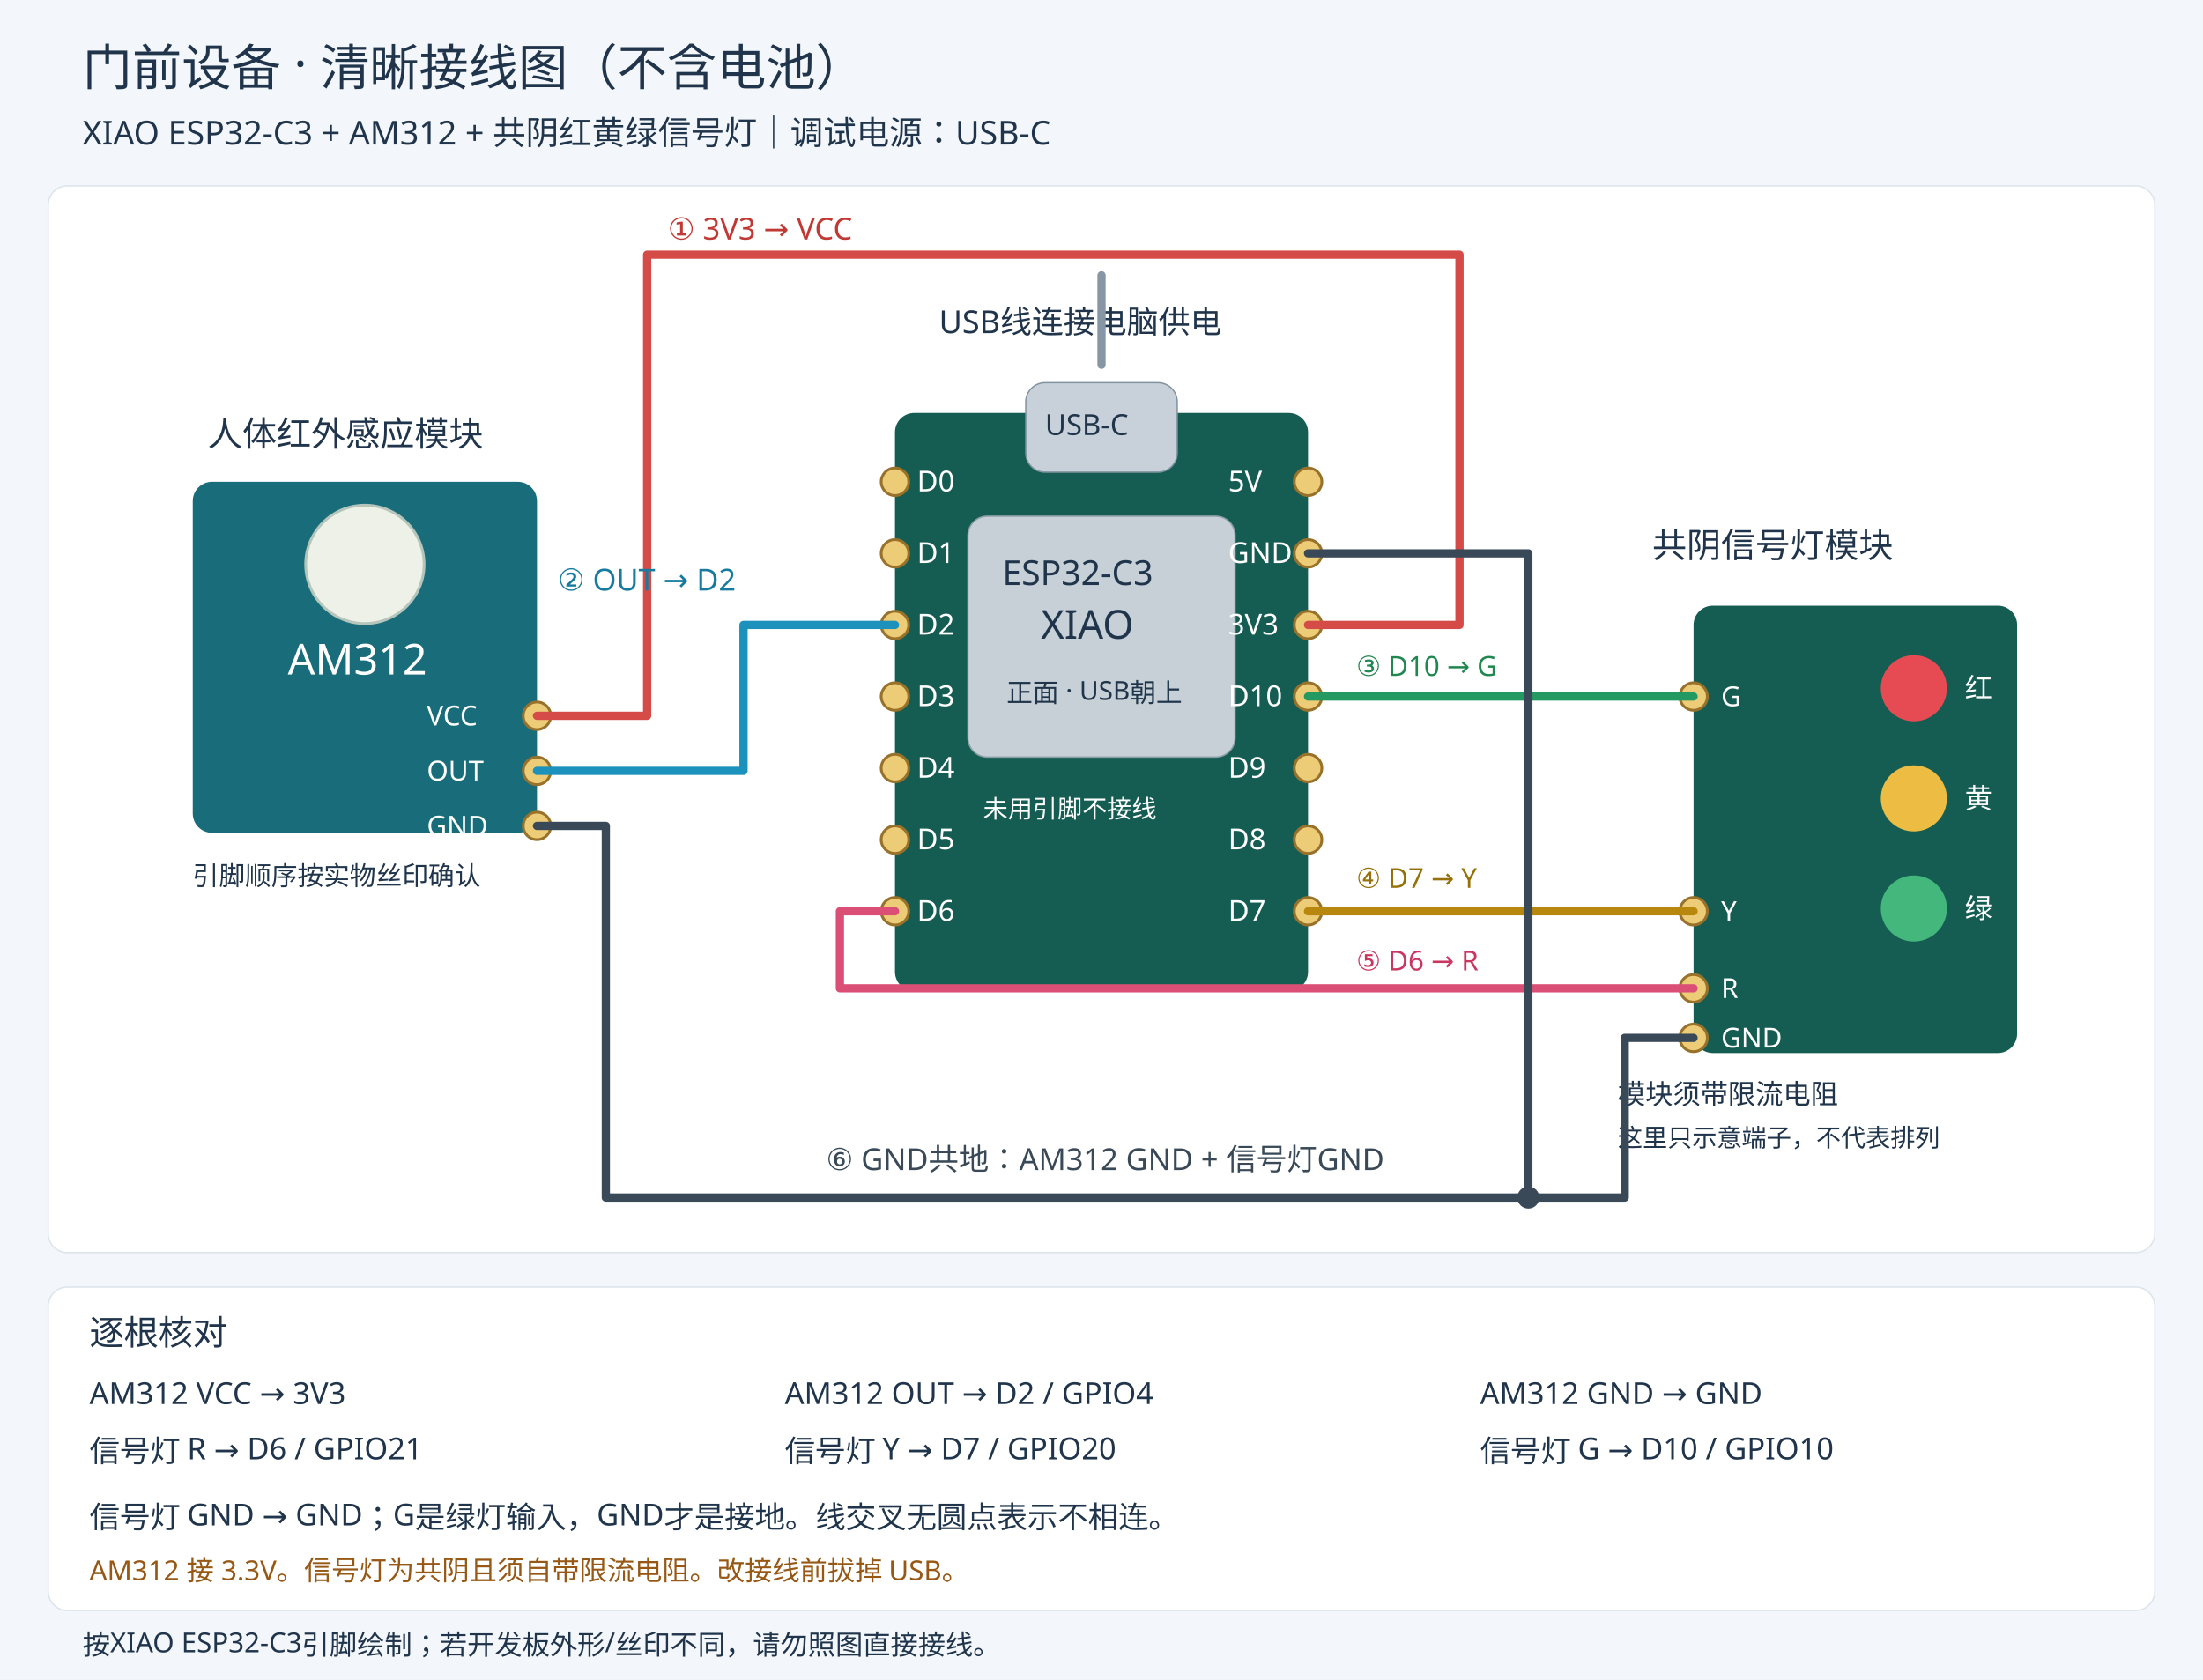
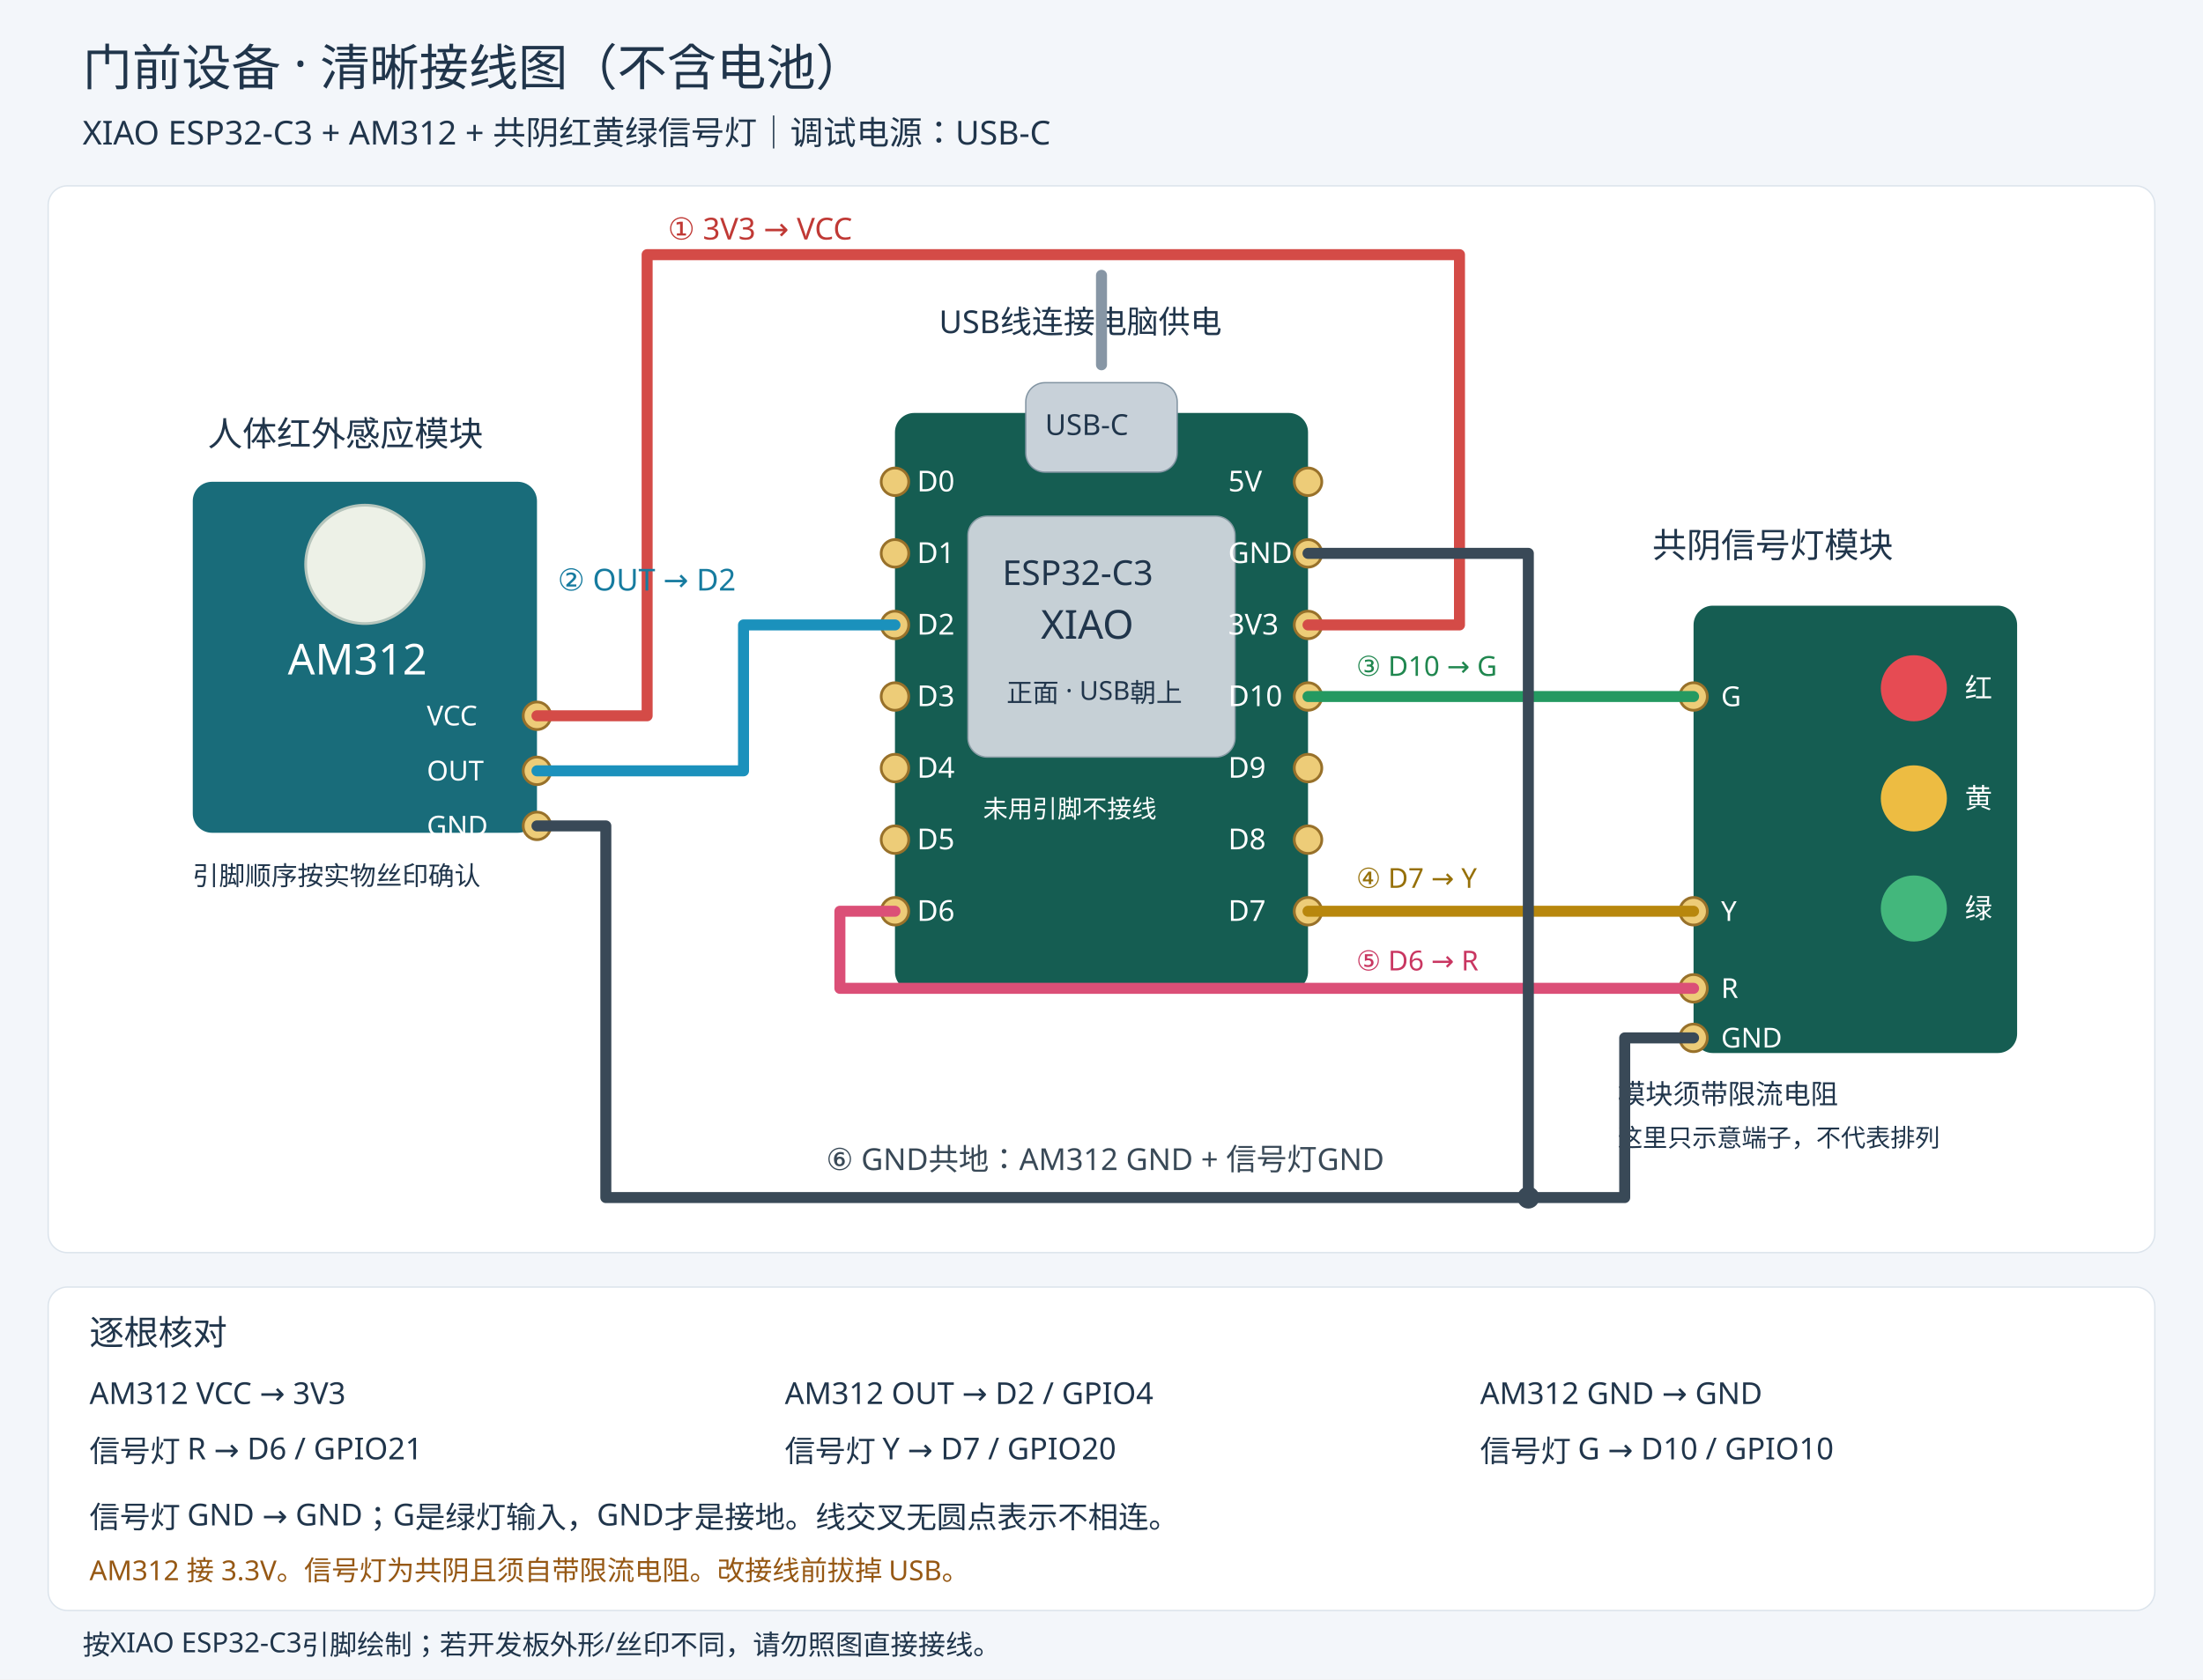
<svg xmlns="http://www.w3.org/2000/svg" width="1600" height="1220" viewBox="0 0 1600 1220">
  <rect width="1600" height="1220" fill="#f3f6fa" />
  <style>text{font-family:"PingFang SC","Microsoft YaHei",sans-serif;fill:#20354b}</style>
  <text x="60" y="62" style="font-size:36px;fill:#20354b">门前设备 · 清晰接线图（不含电池）</text>
  <text x="60" y="105" style="font-size:24px;fill:#20354b">XIAO ESP32-C3 + AM312 + 共阴红黄绿信号灯｜调试电源：USB-C</text>
  <rect x="35" y="135" width="1530" height="775" rx="14" fill="#ffffff" stroke="#dce4ec" />
  <rect x="650" y="300" width="300" height="420" rx="14" fill="#155d52" stroke="none" />
  <rect x="745" y="278" width="110" height="65" rx="14" fill="#c8d1d9" stroke="#8294a2" />
  <text x="759" y="316" style="font-size:21px;fill:#20354b">USB-C</text>
  <text x="682" y="242" style="font-size:23px;fill:#20354b">USB线连接电脑供电</text>
-   <polyline points="800,265 800,200" fill="none" stroke="#8796a5" stroke-width="6" stroke-linecap="round" stroke-linejoin="round" />
+   <polyline points="800,265 800,200" fill="none" stroke="#8796a5" stroke-width="8" stroke-linecap="round" stroke-linejoin="round" />
  <rect x="703" y="375" width="194" height="175" rx="14" fill="#c6d0d6" stroke="#8b9da6" />
  <text x="728" y="425" style="font-size:25px;fill:#20354b">ESP32-C3</text>
  <text x="756" y="464" style="font-size:29px;fill:#20354b">XIAO</text>
  <text x="731" y="510" style="font-size:19px;fill:#20354b">正面 · USB朝上</text>
  <circle cx="650" cy="350" r="10" fill="#edcc78" stroke="#98712a" stroke-width="2" />
  <circle cx="950" cy="350" r="10" fill="#edcc78" stroke="#98712a" stroke-width="2" />
  <text x="666" y="357" style="font-size:21px;fill:#ffffff">D0</text>
  <text x="892" y="357" style="font-size:21px;fill:#ffffff">5V</text>
  <circle cx="650" cy="402" r="10" fill="#edcc78" stroke="#98712a" stroke-width="2" />
  <circle cx="950" cy="402" r="10" fill="#edcc78" stroke="#98712a" stroke-width="2" />
  <text x="666" y="409" style="font-size:21px;fill:#ffffff">D1</text>
  <text x="892" y="409" style="font-size:21px;fill:#ffffff">GND</text>
  <circle cx="650" cy="454" r="10" fill="#edcc78" stroke="#98712a" stroke-width="2" />
  <circle cx="950" cy="454" r="10" fill="#edcc78" stroke="#98712a" stroke-width="2" />
  <text x="666" y="461" style="font-size:21px;fill:#ffffff">D2</text>
  <text x="892" y="461" style="font-size:21px;fill:#ffffff">3V3</text>
  <circle cx="650" cy="506" r="10" fill="#edcc78" stroke="#98712a" stroke-width="2" />
  <circle cx="950" cy="506" r="10" fill="#edcc78" stroke="#98712a" stroke-width="2" />
  <text x="666" y="513" style="font-size:21px;fill:#ffffff">D3</text>
  <text x="892" y="513" style="font-size:21px;fill:#ffffff">D10</text>
  <circle cx="650" cy="558" r="10" fill="#edcc78" stroke="#98712a" stroke-width="2" />
  <circle cx="950" cy="558" r="10" fill="#edcc78" stroke="#98712a" stroke-width="2" />
  <text x="666" y="565" style="font-size:21px;fill:#ffffff">D4</text>
  <text x="892" y="565" style="font-size:21px;fill:#ffffff">D9</text>
  <circle cx="650" cy="610" r="10" fill="#edcc78" stroke="#98712a" stroke-width="2" />
  <circle cx="950" cy="610" r="10" fill="#edcc78" stroke="#98712a" stroke-width="2" />
  <text x="666" y="617" style="font-size:21px;fill:#ffffff">D5</text>
  <text x="892" y="617" style="font-size:21px;fill:#ffffff">D8</text>
  <circle cx="650" cy="662" r="10" fill="#edcc78" stroke="#98712a" stroke-width="2" />
  <circle cx="950" cy="662" r="10" fill="#edcc78" stroke="#98712a" stroke-width="2" />
  <text x="666" y="669" style="font-size:21px;fill:#ffffff">D6</text>
  <text x="892" y="669" style="font-size:21px;fill:#ffffff">D7</text>
  <text x="714" y="594" style="font-size:18px;fill:#ffffff">未用引脚不接线</text>
  <rect x="140" y="350" width="250" height="255" rx="14" fill="#196c7a" stroke="none" />
  <circle cx="265" cy="410" r="43" fill="#edf1e7" stroke="#b6c5bc" stroke-width="2" />
  <text x="209" y="490" style="font-size:31px;fill:#ffffff">AM312</text>
  <text x="151" y="324" style="font-size:25px;fill:#20354b">人体红外感应模块</text>
  <circle cx="390" cy="520" r="10" fill="#edcc78" stroke="#98712a" stroke-width="2" />
  <text x="310" y="527" style="font-size:20px;fill:#ffffff">VCC</text>
  <circle cx="390" cy="560" r="10" fill="#edcc78" stroke="#98712a" stroke-width="2" />
  <text x="310" y="567" style="font-size:20px;fill:#ffffff">OUT</text>
  <circle cx="390" cy="600" r="10" fill="#edcc78" stroke="#98712a" stroke-width="2" />
  <text x="310" y="607" style="font-size:20px;fill:#ffffff">GND</text>
  <text x="140" y="643" style="font-size:19px;fill:#20354b">引脚顺序按实物丝印确认</text>
  <rect x="1230" y="440" width="235" height="325" rx="14" fill="#155d52" stroke="none" />
  <text x="1200" y="405" style="font-size:25px;fill:#20354b">共阴信号灯模块</text>
  <circle cx="1390" cy="500" r="24" fill="#e64b53" />
  <text x="1427" y="507" style="font-size:20px;fill:#ffffff">红</text>
  <circle cx="1390" cy="580" r="24" fill="#edbc42" />
  <text x="1427" y="587" style="font-size:20px;fill:#ffffff">黄</text>
  <circle cx="1390" cy="660" r="24" fill="#43b77c" />
  <text x="1427" y="667" style="font-size:20px;fill:#ffffff">绿</text>
  <circle cx="1230" cy="506" r="10" fill="#edcc78" stroke="#98712a" stroke-width="2" />
  <text x="1250" y="513" style="font-size:20px;fill:#ffffff">G</text>
  <circle cx="1230" cy="662" r="10" fill="#edcc78" stroke="#98712a" stroke-width="2" />
  <text x="1250" y="669" style="font-size:20px;fill:#ffffff">Y</text>
  <circle cx="1230" cy="718" r="10" fill="#edcc78" stroke="#98712a" stroke-width="2" />
  <text x="1250" y="725" style="font-size:20px;fill:#ffffff">R</text>
  <circle cx="1230" cy="754" r="10" fill="#edcc78" stroke="#98712a" stroke-width="2" />
  <text x="1250" y="761" style="font-size:20px;fill:#ffffff">GND</text>
  <text x="1175" y="802" style="font-size:20px;fill:#20354b">模块须带限流电阻</text>
  <text x="1175" y="833" style="font-size:18px;fill:#20354b">这里只示意端子，不代表排列</text>
-   <polyline points="950,454 1060,454 1060,185 470,185 470,520 390,520" fill="none" stroke="#d44b47" stroke-width="6" stroke-linecap="round" stroke-linejoin="round" />
+   <polyline points="950,454 1060,454 1060,185 470,185 470,520 390,520" fill="none" stroke="#d44b47" stroke-width="8" stroke-linecap="round" stroke-linejoin="round" />
  <text x="485" y="174" style="font-size:22px;fill:#c03935">① 3V3 → VCC</text>
-   <polyline points="390,560 540,560 540,454 650,454" fill="none" stroke="#1b91bc" stroke-width="6" stroke-linecap="round" stroke-linejoin="round" />
+   <polyline points="390,560 540,560 540,454 650,454" fill="none" stroke="#1b91bc" stroke-width="8" stroke-linecap="round" stroke-linejoin="round" />
  <text x="405" y="429" style="font-size:22px;fill:#167b9f">② OUT → D2</text>
-   <polyline points="950,506 1230,506" fill="none" stroke="#249961" stroke-width="6" stroke-linecap="round" stroke-linejoin="round" />
+   <polyline points="950,506 1230,506" fill="none" stroke="#249961" stroke-width="8" stroke-linecap="round" stroke-linejoin="round" />
  <text x="985" y="491" style="font-size:20px;fill:#20874f">③ D10 → G</text>
-   <polyline points="950,662 1230,662" fill="none" stroke="#b8870d" stroke-width="6" stroke-linecap="round" stroke-linejoin="round" />
+   <polyline points="950,662 1230,662" fill="none" stroke="#b8870d" stroke-width="8" stroke-linecap="round" stroke-linejoin="round" />
  <text x="985" y="645" style="font-size:20px;fill:#967008">④ D7 → Y</text>
-   <polyline points="650,662 610,662 610,718 1230,718" fill="none" stroke="#db4f77" stroke-width="6" stroke-linecap="round" stroke-linejoin="round" />
+   <polyline points="650,662 610,662 610,718 1230,718" fill="none" stroke="#db4f77" stroke-width="8" stroke-linecap="round" stroke-linejoin="round" />
  <text x="985" y="705" style="font-size:20px;fill:#c93661">⑤ D6 → R</text>
-   <polyline points="950,402 1110,402 1110,870" fill="none" stroke="#394957" stroke-width="6" stroke-linecap="round" stroke-linejoin="round" />
-   <polyline points="390,600 440,600 440,870 1180,870 1180,754 1230,754" fill="none" stroke="#394957" stroke-width="6" stroke-linecap="round" stroke-linejoin="round" />
+   <polyline points="950,402 1110,402 1110,870" fill="none" stroke="#394957" stroke-width="8" stroke-linecap="round" stroke-linejoin="round" />
+   <polyline points="390,600 440,600 440,870 1180,870 1180,754 1230,754" fill="none" stroke="#394957" stroke-width="8" stroke-linecap="round" stroke-linejoin="round" />
  <circle cx="1110" cy="870" r="8" fill="#394957" />
  <text x="600" y="850" style="font-size:22px;fill:#394957">⑥ GND共地：AM312 GND + 信号灯GND</text>
  <rect x="35" y="935" width="1530" height="235" rx="14" fill="#ffffff" stroke="#dce4ec" />
  <text x="65" y="977" style="font-size:25px;fill:#20354b">逐根核对</text>
  <text x="65" y="1020" style="font-size:22px;fill:#20354b">AM312 VCC → 3V3</text>
  <text x="570" y="1020" style="font-size:22px;fill:#20354b">AM312 OUT → D2 / GPIO4</text>
  <text x="1075" y="1020" style="font-size:22px;fill:#20354b">AM312 GND → GND</text>
  <text x="65" y="1062" style="font-size:22px;fill:#20354b">信号灯 R → D6 / GPIO21</text>
  <text x="570" y="1062" style="font-size:22px;fill:#20354b">信号灯 Y → D7 / GPIO20</text>
  <text x="1075" y="1062" style="font-size:22px;fill:#20354b">信号灯 G → D10 / GPIO10</text>
  <text x="65" y="1110" style="font-size:22px;fill:#20354b">信号灯 GND → GND；G是绿灯输入，GND才是接地。线交叉无圆点表示不相连。</text>
  <text x="65" y="1148" style="font-size:20px;fill:#965814">AM312 接 3.3V。信号灯为共阴且须自带限流电阻。改接线前拔掉 USB。</text>
  <text x="60" y="1202" style="font-size:20px;fill:#20354b">按XIAO ESP32-C3引脚绘制；若开发板外形/丝印不同，请勿照图直接接线。</text>
</svg>
